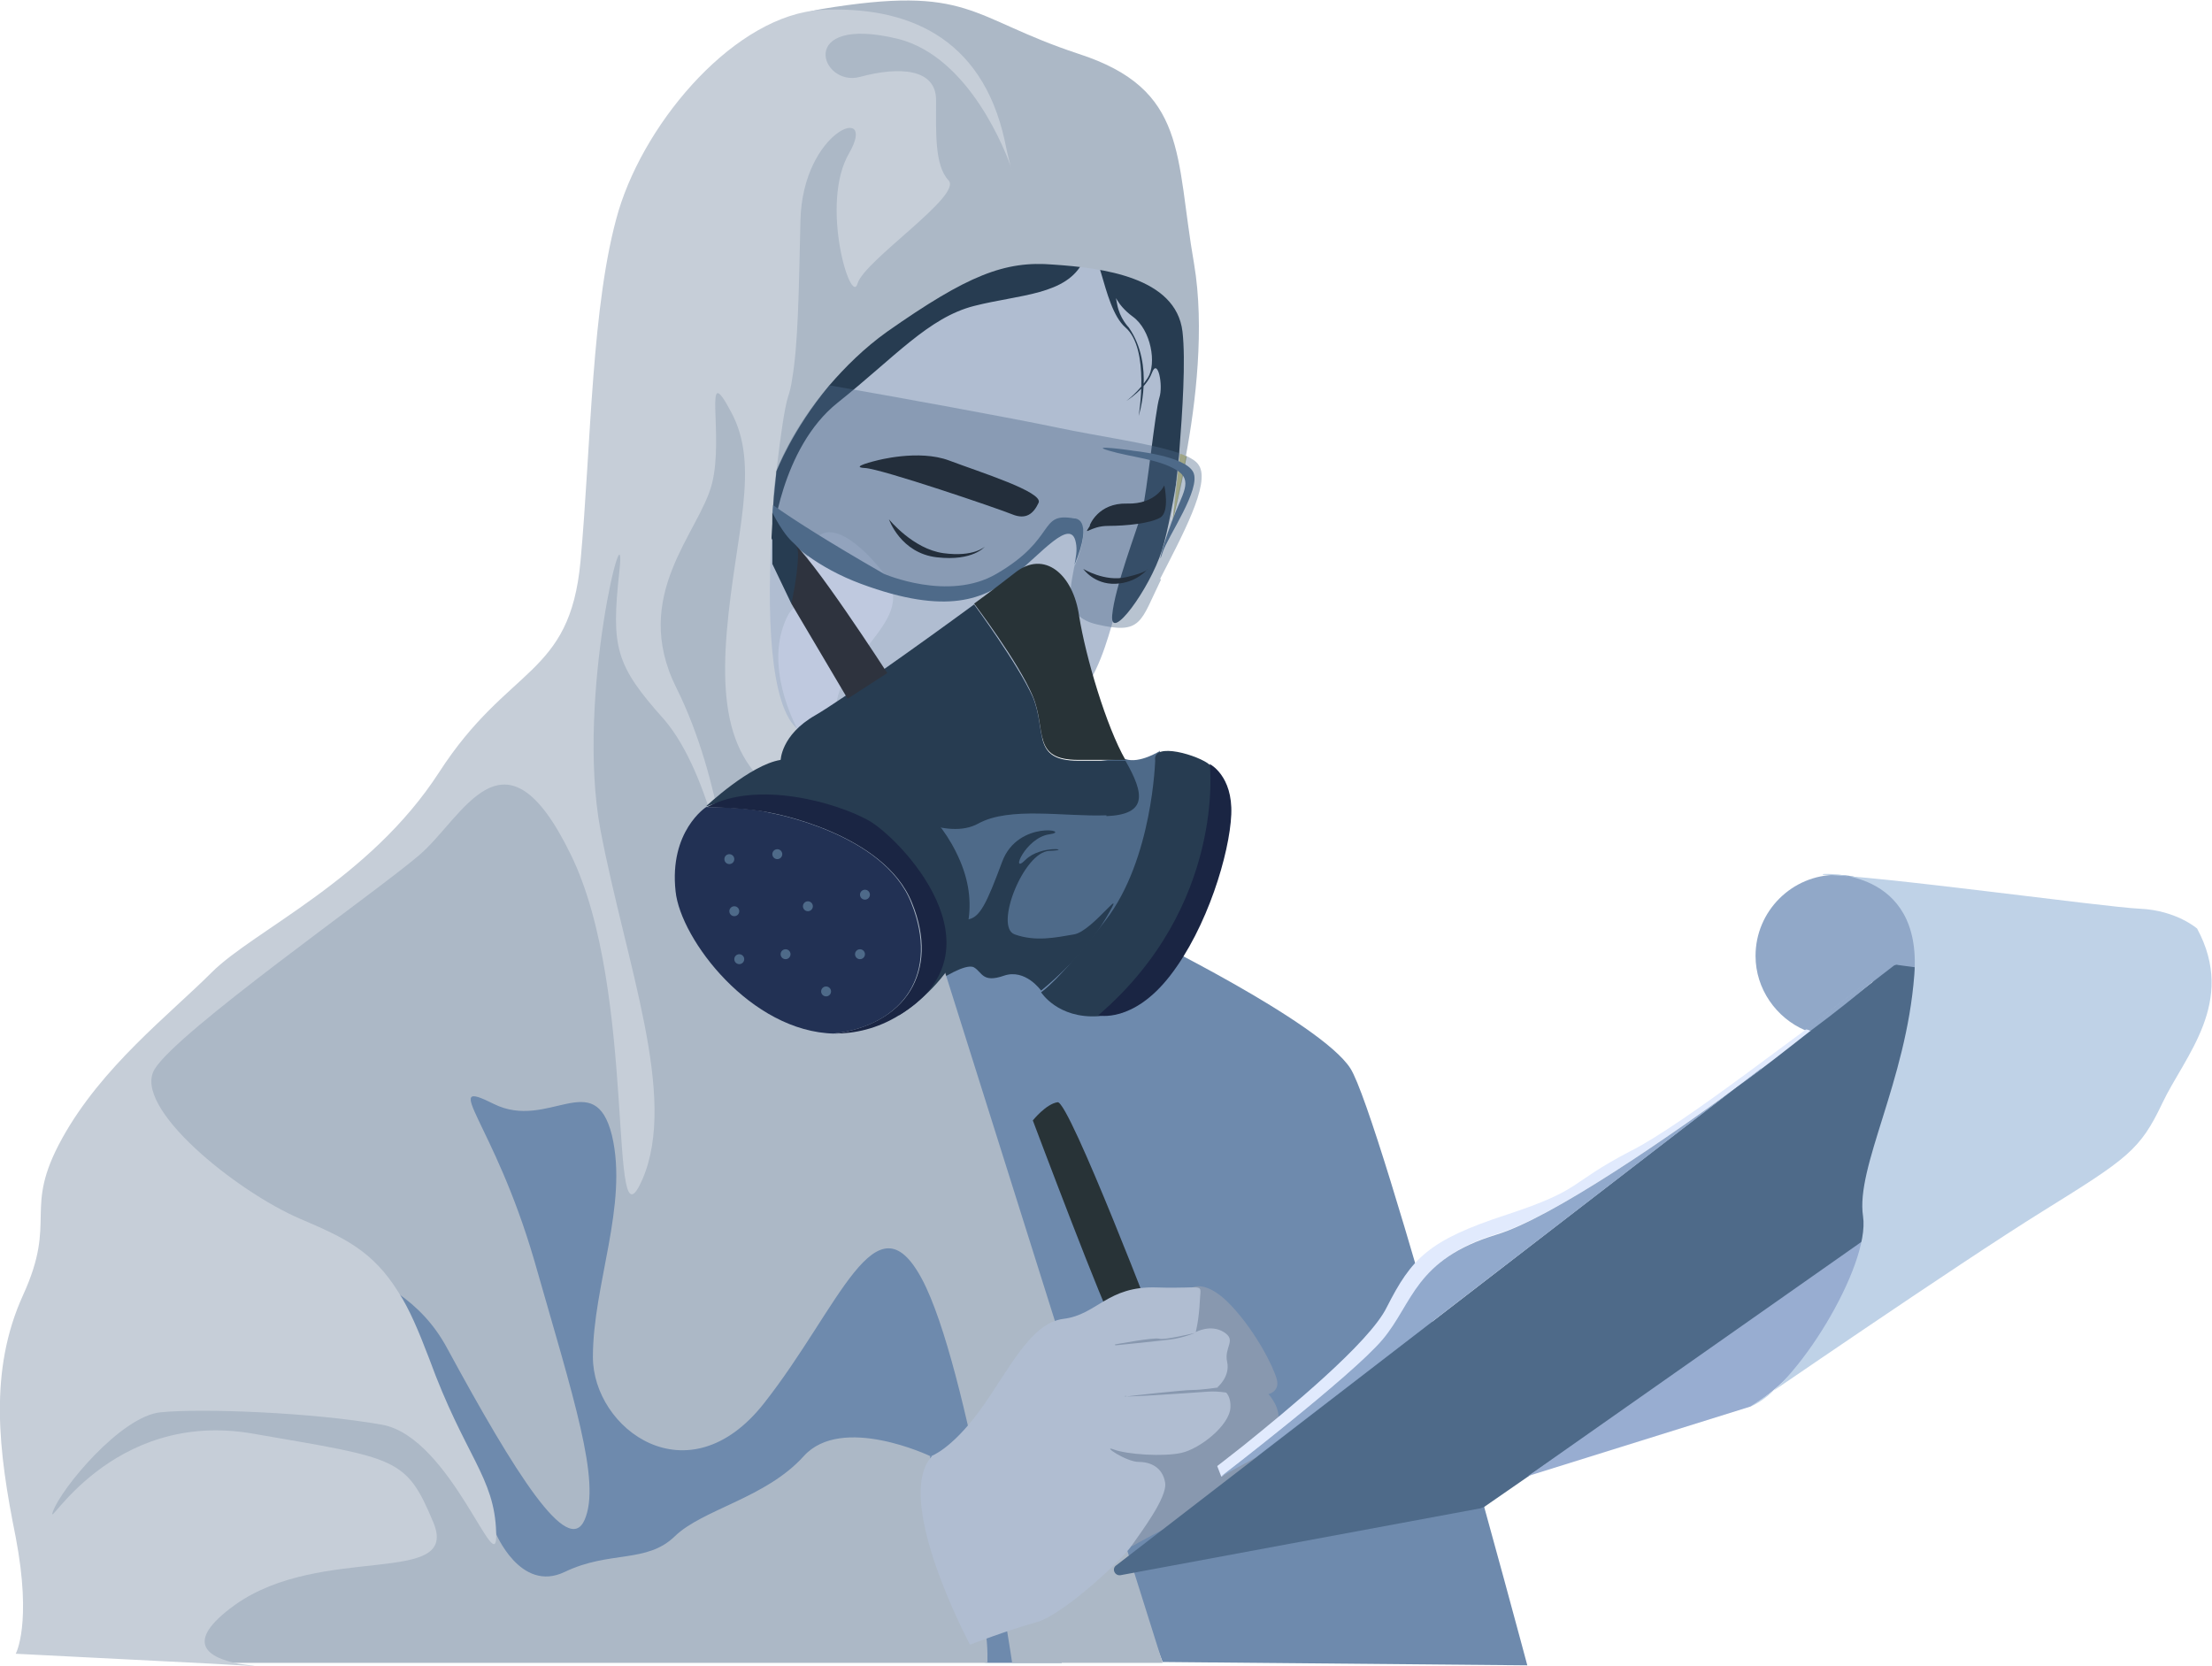
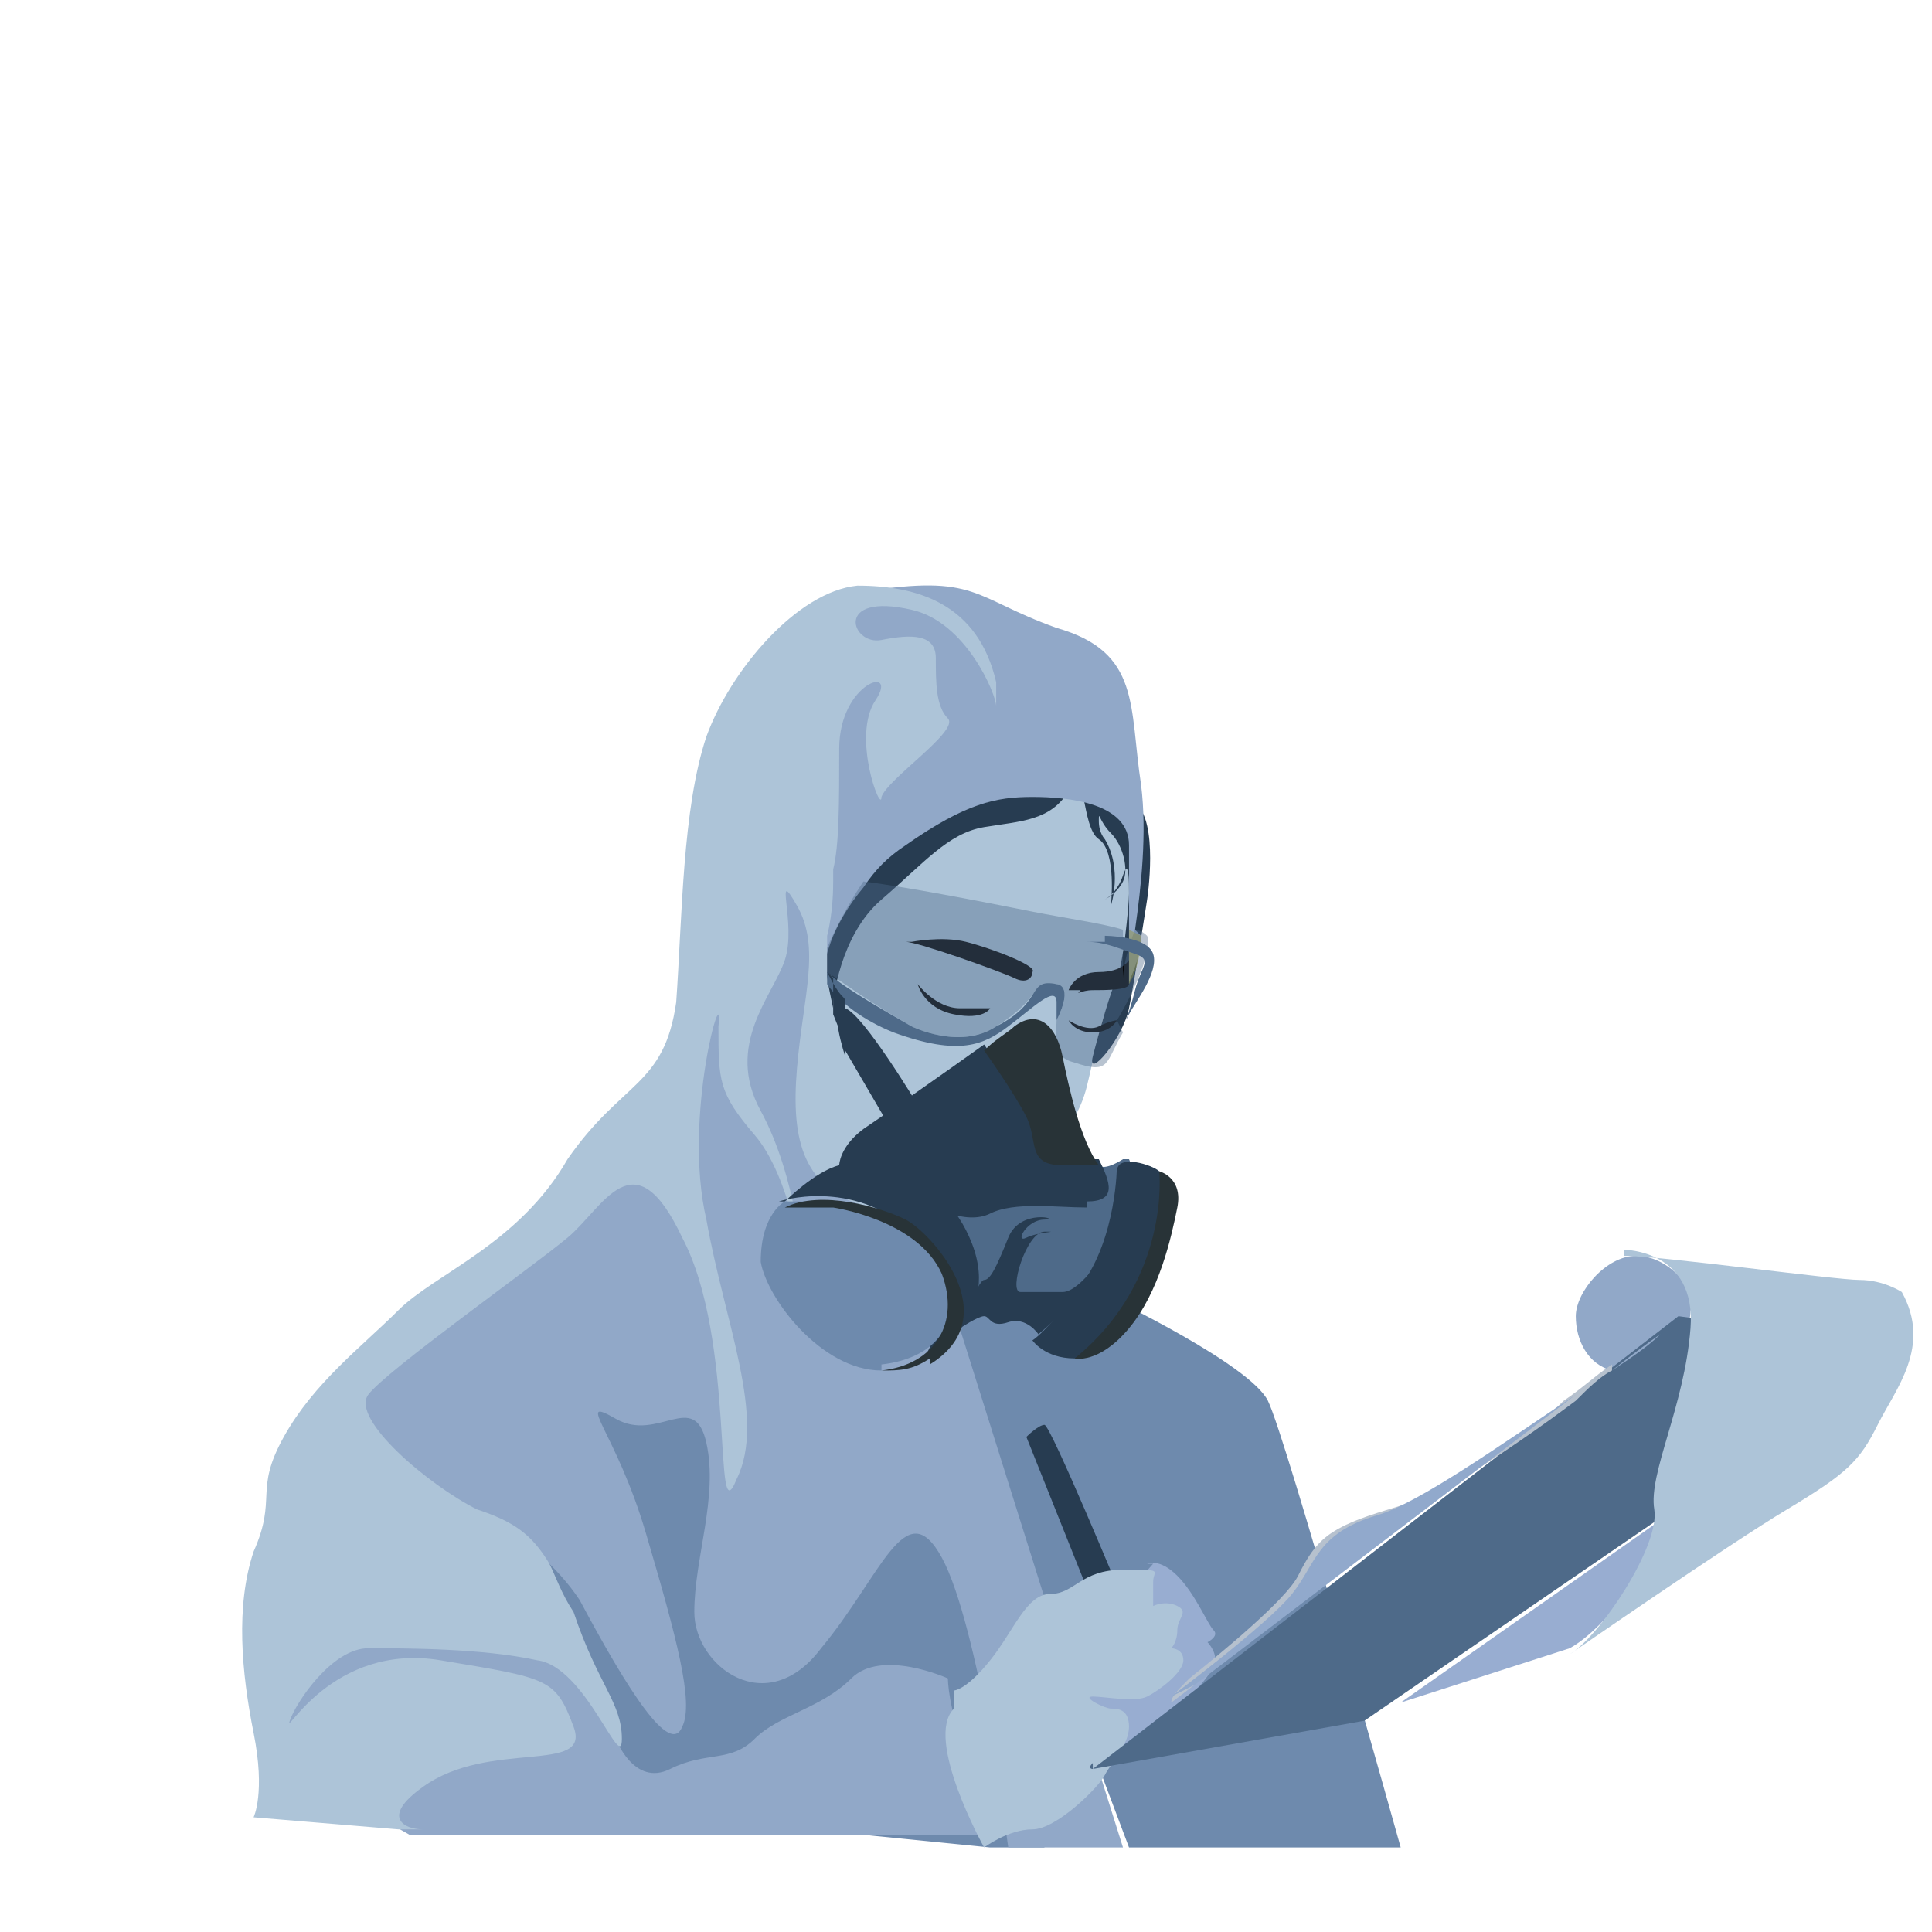
- <svg xmlns="http://www.w3.org/2000/svg" id="Livello_1" viewBox="0 0 26.75 20.14">
+ <svg xmlns="http://www.w3.org/2000/svg" id="Complications" version="1.1" viewBox="0 0 32 32">
  <defs>
-     <style>.cls-1{opacity:.4;}.cls-1,.cls-2,.cls-3,.cls-4,.cls-5,.cls-6,.cls-7,.cls-8,.cls-9,.cls-10,.cls-11,.cls-12,.cls-13,.cls-14,.cls-15,.cls-16,.cls-17,.cls-18,.cls-19,.cls-20{stroke-width:0px;}.cls-1,.cls-16{fill:#4e6a89;}.cls-2{fill:#acb8c6;}.cls-3{fill:#8898af;}.cls-4{fill:#060606;}.cls-5{fill:#223154;}.cls-6{fill:#bfc9df;}.cls-7{fill:#98add1;}.cls-8{fill:#91a8c8;}.cls-9{fill:#c6ced8;}.cls-10{fill:#283337;}.cls-11{fill:#2e333e;}.cls-12{fill:#273c51;}.cls-13{fill:#1a2543;}.cls-14{fill:#91a9cc;}.cls-15{fill:#6e8aad;}.cls-17{fill:#e1eafd;}.cls-18{fill:#bfd2e7;}.cls-19{fill:#919246;opacity:.5;}.cls-20{fill:#b0bdd1;}</style>
+     <style>
+       .cls-1 {
+         fill: #b6c1ce;
+       }
+ 
+       .cls-1, .cls-2, .cls-3, .cls-4, .cls-5, .cls-6, .cls-7, .cls-8, .cls-9, .cls-10, .cls-11, .cls-12, .cls-13 {
+         stroke-width: 0px;
+       }
+ 
+       .cls-2 {
+         fill: none;
+       }
+ 
+       .cls-3 {
+         fill: #060606;
+       }
+ 
+       .cls-4 {
+         fill: #98add1;
+       }
+ 
+       .cls-5 {
+         fill: #91a8c8;
+       }
+ 
+       .cls-6 {
+         fill: #919246;
+         opacity: .5;
+       }
+ 
+       .cls-6, .cls-12 {
+         isolation: isolate;
+       }
+ 
+       .cls-7 {
+         fill: #283337;
+       }
+ 
+       .cls-8 {
+         fill: #273c51;
+       }
+ 
+       .cls-9 {
+         fill: #adc4d8;
+       }
+ 
+       .cls-10 {
+         fill: #91a9cc;
+       }
+ 
+       .cls-11 {
+         fill: #6e8aad;
+       }
+ 
+       .cls-12 {
+         opacity: .4;
+       }
+ 
+       .cls-12, .cls-13 {
+         fill: #4e6a89;
+       }
+     </style>
  </defs>
-   <path class="cls-15" d="M13.77,11.29s2.2,1.07,2.56,1.63,2.14,7.22,2.14,7.22l-4.41-.04-3.45-8.98s2.43-.2,3.15.17Z" />
-   <path class="cls-15" d="M7.99,12.28l-3.47.11-.54,3.55,2.14,3.6,5.83.57h.89s-1-5.12-1.94-6.06c-.94-.94-2.91-1.77-2.91-1.77Z" />
-   <path class="cls-10" d="M13.47,16.01c-.07-.04-.98-2.46-.98-2.46,0,0,.16-.2.3-.22s1.24,2.86,1.24,2.86l-.56-.18Z" />
-   <path class="cls-8" d="M23.18,11.55c0,.54-.44.98-.98.98-.11,0-.21-.02-.31-.05.3-.23.56-.44.76-.6l-.03-.03s-.34.26-.79.61c-.35-.15-.6-.5-.6-.9,0-.54.44-.98.98-.98s.98.43.98.98Z" />
-   <path class="cls-16" d="M14.03,9.08s-.25.16-.42.1-2.87.52-2.82.61.74,1.55.74,1.55l1.56.37s.78-.72,1-1.48-.07-1.15-.07-1.15Z" />
-   <path class="cls-20" d="M13.98,3.51s.41,1.95,0,2.58-.37,1.01-.62,1.74-.82,1.41-2.1,1.72-1.96-.64-2.13-1.31-.54-2.24.45-3.65c.99-1.42,3.79-2.24,4.4-1.07Z" />
-   <path class="cls-12" d="M9.34,6.53s.1-1.11.79-1.66,1.1-1.03,1.65-1.17,1.12-.13,1.32-.54.21.54.51.8.16,1.07.16,1.07c0,0,.2-.61-.12-1.07,0,0-.11-.11-.14-.28s-.03-.01.19.15.29.57.18.74-.26.28-.26.28c0,0,.24-.15.31-.34s.14.15.09.3-.15,1.16-.21,1.38-.33.91-.36,1.25.45-.31.6-.78.32-1.79.32-1.79c0,0,.16-1.23-.22-1.61s-1.36-.88-2.38-.21-1.85.8-2.2,1.51-.44,1.06-.24,1.95Z" />
-   <path class="cls-12" d="M11.35,11.86s.33-.22.43-.16.1.19.36.1.45.18.45.18c0,0,.49-.38.78-.87s-.15.15-.38.19-.47.09-.72,0,.11-1,.42-1.01-.1-.08-.29.11,0-.27.29-.31-.38-.18-.57.33-.27.68-.42.7-.36.74-.36.74Z" />
-   <path class="cls-4" d="M10.6,5.57s.51-.14.88,0,1.14.38,1.08.51-.15.21-.32.14-1.58-.55-1.78-.56.14-.09.14-.09Z" />
-   <path class="cls-4" d="M13.18,6.35s.1-.27.45-.26.45-.22.45-.22c0,0,.07.32-.05.39s-.41.1-.63.1-.31.14-.22,0Z" />
-   <path class="cls-4" d="M10.75,6.28s.29.36.66.41.5-.08.5-.08c0,0-.14.18-.58.13s-.58-.46-.58-.46Z" />
-   <path class="cls-4" d="M13.1,6.88s.26.16.52.1.26-.1.26-.1c0,0-.13.17-.39.18s-.39-.18-.39-.18Z" />
-   <path class="cls-2" d="M14.35,5.52c-.07.41-.15.7-.17.77,0-.08.04-.41.08-.81.04-.51.08-1.12.04-1.47-.08-.66-.97-.77-1.56-.81-.59-.05-1.04.13-2.01.81-.28.2-.51.43-.7.65-.45.54-.64,1.04-.64,1.04h0s-.07-.18-.14-.39c0,.21-.04.43-.08.68-.1-.07-.13-.11-.15-.13,0,.02.05.11.13.24-.07.48-.16,1.07-.16,1.84-.01,2.04,1.85,1.95,1.85,1.95l3.22,10.22h-1.82s-.53-3.59-1.09-4.64c-.56-1.05-.99.33-1.91,1.5s-2.07.31-2.07-.56.43-1.84.23-2.68c-.21-.84-.77-.05-1.43-.38-.66-.33,0,.21.49,1.89.48,1.68.81,2.68.61,3.14-.2.46-.84-.56-1.66-2.07-.16-.3-.37-.51-.6-.67-.93-.65-2.13-.26-1.19.19,1.17.56,2.37,2.7,2.37,2.7,0,0,.3.74.84.48.54-.26.99-.1,1.33-.43s1.1-.46,1.56-.97c.46-.51,1.53,0,1.53,0,0,0-.08.48.33,1.15.41.66.36,1.35.36,1.35H2.56s-.46-.3-.97-.48c-.51-.18-1.1-.82-1.28-1.43-.18-.61,1.2-2.99,1.2-4.16s.48-1.56.48-1.56c0,0,4.37-3.52,4.8-4,.43-.49.58-2.51.81-3.4.23-.9.51-4.67,2.33-4.97,1.81-.3,1.78.1,3.11.54,1.33.43,1.17,1.23,1.4,2.54.13.77.02,1.69-.1,2.33Z" />
-   <path class="cls-9" d="M10.85,9.89c-.25.05-.55.05-.86-.04-1.07-.3-1.3-1.04-1.2-2.22.1-1.17.41-1.99.05-2.65-.35-.66-.08.28-.23.87-.15.59-.99,1.35-.43,2.47.56,1.12.66,2.55.66,2.55,0,0-.23-1.5-.81-2.17-.59-.66-.64-.87-.54-1.79.1-.92-.53,1.5-.23,3.12.31,1.63.94,3.23.51,4.23-.43.99-.05-2.27-.87-3.93-.81-1.66-1.3-.43-1.84.02-.54.46-2.91,2.12-3.19,2.58-.28.46.99,1.48,1.76,1.81.54.23.88.39,1.19.89.13.2.24.46.37.8.43,1.18.79,1.43.81,2.1.03.66-.54-1.15-1.38-1.3-.84-.15-2.19-.2-2.68-.15-.48.05-1.2.92-1.3,1.2-.1.28.69-1.25,2.43-.94,1.73.3,1.84.28,2.17,1.07.33.79-1.35.25-2.4,1-.65.47-.3.64.04.71.08.01.15.02.21.03l-.53-.03-2.37-.12s.2-.36,0-1.41c-.21-1.04-.33-2.01.09-2.93.42-.92-.01-1.02.47-1.89.48-.87,1.3-1.5,1.81-2.01.51-.51,1.91-1.12,2.75-2.42.84-1.3,1.58-1.15,1.71-2.55.13-1.41.13-3.12.46-4.24.34-1.12,1.43-2.37,2.45-2.43,1.02-.05,1.94.31,2.22,1.58.04.2.07.31.09.36-.07-.21-.51-1.37-1.38-1.59-1.24-.3-.94.59-.46.46.48-.13.92-.1.92.28s-.02.79.15.97c.18.18-1.02.97-1.1,1.25-.08.28-.46-.97-.1-1.58.35-.61-.56-.28-.59.81-.02.91-.03,1.51-.1,1.92-.01.08-.03.16-.05.22-.04.12-.09.46-.14.89-.01.13-.03.28-.04.43,0,.07,0,.15-.01.22-.07,1.03-.04,2.22.32,2.49,0,0,.92.92,1.61.72.49-.15.18.22-.42.34Z" />
-   <path class="cls-6" d="M9.65,8.83s-.38-.67-.18-1.25.4,0,.67.13-.53-.48-.36-1.03.69-.04.92.27.02.57-.17.82-.41.5-.42.8-.45.25-.45.25Z" />
-   <path class="cls-1" d="M14.04,7.01c-.25.51-.23.67-.78.54-.41-.1-.32-.41-.27-.69h0c.25-.6,0-.58,0-.58-.44-.08-.2.24-.94.67-.57.34-1.36,0-1.36,0-.69-.39-1.1-.65-1.34-.83,0-.15.02-.3.04-.43h0s.18-.5.64-1.03c.75.13,2.23.4,2.75.51s1.13.19,1.48.31c-.04.46-.09.82-.09.82,0,0,.09-.32.17-.79.08.04.13.07.16.12.14.22-.21.86-.47,1.37Z" />
-   <path class="cls-19" d="M14.35,5.52c-.09.47-.17.79-.17.79,0,0,.04-.37.09-.82.03,0,.06.02.09.04Z" />
-   <path class="cls-16" d="M12.99,6.85c.02-.1.04-.2.02-.29-.06-.31-.42.14-.76.41-.34.27-.79.48-1.84.09-.51-.19-.86-.48-1.07-.73,0-.07,0-.15.01-.22.24.17.66.44,1.34.83,0,0,.78.34,1.36,0,.74-.43.5-.75.94-.67,0,0,.25-.02,0,.57Z" />
-   <path class="cls-16" d="M13.69,5.45s.64.06.74.26-.31.78-.37.97-.02-.02.11-.37.27-.5.05-.63-.54-.15-.81-.23.29,0,.29,0Z" />
-   <path class="cls-12" d="M13.38,9.86c-.5.02-1.17-.11-1.55.1-.38.21-.99-.13-1.53-.4-.54-.27-.86-.36-.86-.36,0,0,0-.31.42-.55.31-.18,1.28-.87,1.92-1.34h0s.53.72.71,1.12c.17.41-.02.77.55.77h.57c.23.4.27.65-.23.67Z" />
-   <path class="cls-10" d="M13.61,9.19h-.57c-.57,0-.38-.36-.55-.77-.17-.41-.71-1.12-.71-1.12h0c.22-.16.4-.3.49-.37.36-.29.71.02.78.52.08.5.33,1.34.56,1.74Z" />
-   <path class="cls-12" d="M8.54,9.75s.53-.5.9-.56,1.68.07,2.17,1.22-.74,1.87-.74,1.87c0,0,.81-1.13-.16-2.06-.97-.93-2.16-.47-2.16-.47Z" />
-   <path class="cls-5" d="M10.09,12.5c-1.01-.02-1.86-1.14-1.92-1.72-.08-.73.37-1.02.37-1.02,0,0,.51,0,.77.07,0,0,1.38.24,1.71,1.09.34.85-.09,1.48-.94,1.58Z" />
-   <path class="cls-13" d="M10.87,12.28c-.26.16-.53.22-.78.22.85-.11,1.28-.74.94-1.58-.34-.85-1.71-1.09-1.71-1.09-.27-.06-.77-.07-.77-.07.62-.33,1.57-.05,1.95.16.38.21,1.69,1.57.37,2.36Z" />
-   <path class="cls-12" d="M13.97,9.19s-.03,1.2-.6,1.94-.78.87-.78.87c0,0,.2.32.69.29s1.11-.98,1.35-1.79.12-1.14,0-1.25-.7-.29-.66-.05Z" />
-   <path class="cls-13" d="M13.28,12.28s.42.1.87-.48.72-1.48.74-1.95-.26-.61-.26-.61c0,0,.2,1.71-1.35,3.04Z" />
-   <path class="cls-11" d="M9.57,7.3l.68,1.15.48-.31s-.93-1.44-1.16-1.59,0,.75,0,.75Z" />
-   <path class="cls-12" d="M9.34,6.21v.61l.23.48s.07-.31.08-.55-.06-.07-.31-.55Z" />
-   <circle class="cls-16" cx="8.82" cy="10.39" r=".06" />
-   <circle class="cls-16" cx="9.4" cy="10.33" r=".06" />
-   <circle class="cls-16" cx="8.88" cy="11.02" r=".06" />
-   <circle class="cls-16" cx="9.77" cy="10.96" r=".06" />
-   <circle class="cls-16" cx="10.46" cy="10.82" r=".06" />
-   <circle class="cls-16" cx="9.5" cy="11.54" r=".06" />
-   <circle class="cls-16" cx="8.94" cy="11.6" r=".06" />
-   <circle class="cls-16" cx="9.99" cy="11.99" r=".06" />
-   <circle class="cls-16" cx="10.4" cy="11.54" r=".06" />
-   <path class="cls-3" d="M14.42,15.57s.17-.1.47.22.51.74.55.89-.1.18-.1.18c0,0,.17.18.11.37s-.26.4-.26.4c0,0-.16.29-.29.27s-.46.48-.61.51-.6.29-.6.29l-.67-1.51,1.41-1.62Z" />
-   <path class="cls-20" d="M11.26,17.61s.24-.08.58-.54.61-1.07,1.02-1.12.53-.4,1.13-.38.53-.07.52.16-.05.38-.05.38c0,0,.18-.1.34,0s0,.18.04.36-.12.31-.12.31c0,0,.17.02.16.24s-.37.5-.59.55-.66.02-.82-.04.15.15.3.15.29.07.32.25-.3.61-.41.77-.82.83-1.15.92-.8.27-.8.27c0,0-.94-1.76-.46-2.28Z" />
-   <path class="cls-3" d="M13.49,16.27s.5-.05.66-.07.3-.08.3-.08c0,0-.37.09-.43.07s-.54.07-.54.07Z" />
-   <path class="cls-3" d="M13.61,16.89c.07-.01.7-.08.81-.08s.31-.03.31-.03c0,0,.22-.08.34.05s-.18-.02-.46,0-1.15.08-.99.05Z" />
-   <path class="cls-16" d="M13.5,18.93l9.4-7.25s.03-.02.05-.01l3.57.48c.06,0,.08.09.03.12l-8.61,5.96s-.02,0-.03.01l-4.36.81c-.07.01-.11-.08-.05-.12Z" />
-   <path class="cls-8" d="M22.65,11.87c-.19.16-.45.37-.76.6t0,0s-.04-.01-.06-.02c.46-.35.79-.61.79-.61l.03.03Z" />
-   <path class="cls-17" d="M21.89,12.47c-.18.14-.38.3-.58.45h0c-1.13.84-2.53,1.8-3.2,2-.99.3-1,.83-1.38,1.28-.37.44-1.96,1.66-1.96,1.66l-.05-.13s.13-.1.32-.25c.52-.42,1.52-1.24,1.73-1.67.3-.59.5-.81,1.45-1.12.94-.31.73-.37,1.5-.77.32-.16.86-.54,1.39-.93.26-.19.51-.38.73-.54.02,0,.04.01.06.02Z" />
-   <path class="cls-7" d="M21.17,17.01l-2.69.84,4.57-3.21s-.99,1.86-1.88,2.37Z" />
-   <path class="cls-18" d="M22.05,10.57s1.2-.08,1.1,1.22-.71,2.32-.62,2.92-.82,2.08-1.36,2.3c0,0,2.5-1.72,3.53-2.36s1.18-.74,1.45-1.31.9-1.22.42-2.11c0,0-.25-.22-.69-.24s-3.25-.41-3.84-.41Z" />
-   <path class="cls-14" d="M21.3,12.92l-6.12,4.71-.42.23s1.59-1.22,1.96-1.66c.37-.44.39-.97,1.38-1.27.66-.2,2.07-1.16,3.2-2Z" />
+   <path class="cls-11" d="M18.4,21.5s2.3,1.1,2.6,1.7,2.2,7.4,2.2,7.4h-4.5s-3.5-9.3-3.5-9.3c0,0,2.5-.2,3.2.2h0Z" />
+   <path class="cls-11" d="M12.4,22.5h-3.6c0,.1-.6,3.8-.6,3.8l2.2,3.7,6,.6h.9s-1-5.3-2-6.2-3-1.8-3-1.8h0Z" />
+   <path class="cls-8" d="M18,26.3c0,0-1-2.5-1-2.5,0,0,.2-.2.3-.2s1.3,2.9,1.3,2.9l-.6-.2h0Z" />
+   <path class="cls-5" d="M28,21.7c0,.5-.5,1-1,1s-.2,0-.3,0c.3-.2.6-.5.8-.6h0s-.4.2-.8.6c-.4-.1-.6-.5-.6-.9s.5-1,1-1,1,.5,1,1h0Z" />
+   <path class="cls-13" d="M18.6,19.2s-.3.2-.4.1-2.9.5-2.9.6.8,1.6.8,1.6l1.6.4s.8-.7,1-1.5,0-1.2,0-1.2h0Z" />
+   <path class="cls-9" d="M18.6,13.5s.4,2,0,2.7c-.4.6-.4,1-.6,1.8s-.9,1.5-2.2,1.8-2-.7-2.2-1.4-.6-2.3.5-3.8c1-1.4,3.9-2.3,4.5-1.1Z" />
+   <path class="cls-8" d="M13.8,16.6s.1-1.1.8-1.7,1.1-1.1,1.7-1.2c.6-.1,1.1-.1,1.4-.6s.2.6.5.8.2,1.1.2,1.1c0,0,.2-.6-.1-1.1,0,0-.1-.1-.1-.3s0,0,.2.2.3.6.2.8-.3.3-.3.3c0,0,.2-.1.3-.4s.1.1.1.3-.1,1.2-.2,1.4-.3.9-.4,1.3.5-.3.6-.8.3-1.8.3-1.8c0,0,.2-1.3-.2-1.6s-1.4-.9-2.5-.2-1.9.8-2.3,1.6-.4,1.1-.2,2h0Z" />
+   <path class="cls-8" d="M15.9,22s.3-.2.4-.2.1.2.4.1.5.2.5.2c0,0,.5-.4.8-.9s-.1.2-.4.2-.5,0-.7,0,.1-1,.4-1-.1,0-.3.1,0-.3.3-.3-.4-.2-.6.3-.3.7-.4.7-.4.8-.4.8h0Z" />
+   <path class="cls-3" d="M15.1,15.6s.5-.1.9,0,1.2.4,1.1.5c0,.1-.1.2-.3.1s-1.6-.6-1.8-.6.1,0,.1,0h0Z" />
+   <path class="cls-3" d="M17.7,16.4s.1-.3.5-.3.5-.2.5-.2c0,0,0,.3,0,.4s-.4.1-.6.1-.3.1-.2,0h0Z" />
+   <path class="cls-3" d="M15.2,16.3s.3.4.7.4c.4,0,.5,0,.5,0,0,0-.1.2-.6.1s-.6-.5-.6-.5Z" />
+   <path class="cls-3" d="M17.7,16.9s.3.2.5.1.3-.1.3-.1c0,0-.1.2-.4.2s-.4-.2-.4-.2Z" />
+   <path class="cls-5" d="M18.9,15.5c0,.4-.2.7-.2.8,0,0,0-.4,0-.8,0-.5,0-1.1,0-1.5,0-.7-1-.8-1.6-.8s-1.1.1-2.1.8c-.3.2-.5.4-.7.7-.5.6-.6,1.1-.6,1.1h0s0-.2-.1-.4c0,.2,0,.4,0,.7-.1,0-.1-.1-.1-.1,0,0,0,.1.1.2,0,.5-.2,1.1-.2,1.9,0,2.1,1.9,2,1.9,2l3.3,10.5h-1.9s-.5-3.7-1.1-4.8c-.6-1.1-1,.3-2,1.5-.9,1.2-2.1.3-2.1-.6s.4-1.9.2-2.8c-.2-.9-.8,0-1.5-.4s0,.2.5,1.9c.5,1.7.8,2.8.6,3.2-.2.5-.9-.6-1.7-2.1-.2-.3-.4-.5-.6-.7-1-.7-2.2-.3-1.2.2,1.2.6,2.4,2.8,2.4,2.8,0,0,.3.8.9.5.6-.3,1-.1,1.4-.5s1.1-.5,1.6-1,1.6,0,1.6,0c0,0,0,.5.3,1.2s.4,1.4.4,1.4H6.8s-.5-.3-1-.5c-.5-.2-1.1-.8-1.3-1.5s1.2-3.1,1.2-4.3.5-1.6.5-1.6c0,0,4.5-3.6,4.9-4.1.4-.5.6-2.6.8-3.5.2-.9.5-4.8,2.4-5.1,1.9-.3,1.8.1,3.2.6,1.4.4,1.2,1.3,1.4,2.6.1.8,0,1.7-.1,2.4h0Z" />
+   <path class="cls-9" d="M15.3,20c-.2,0-.6,0-.9,0-1.1-.3-1.3-1.1-1.2-2.3.1-1.2.4-2,0-2.7-.4-.7,0,.3-.2.9-.2.6-1,1.4-.4,2.5.6,1.1.7,2.6.7,2.6,0,0-.2-1.5-.8-2.2-.6-.7-.6-.9-.6-1.8.1-.9-.6,1.5-.2,3.2.3,1.7,1,3.3.5,4.3-.4,1,0-2.3-.9-4-.8-1.7-1.3-.5-1.9,0-.6.5-3,2.2-3.3,2.6s1,1.5,1.8,1.9c.6.2.9.4,1.2.9.1.2.2.5.4.8.4,1.2.8,1.5.8,2.1s-.6-1.2-1.4-1.3c-.9-.2-2.2-.2-2.8-.2s-1.2.9-1.3,1.2c-.1.3.7-1.3,2.5-1,1.8.3,1.9.3,2.2,1.1s-1.4.2-2.5,1c-.7.5-.3.7,0,.7,0,0,.2,0,.2,0h-.6s-2.4-.2-2.4-.2c0,0,.2-.4,0-1.4s-.3-2.1,0-3c.4-.9,0-1,.5-1.9.5-.9,1.3-1.5,1.9-2.1s2-1.1,2.8-2.5c.9-1.3,1.6-1.2,1.8-2.6.1-1.4.1-3.2.5-4.4.4-1.1,1.5-2.4,2.5-2.5,1,0,2,.3,2.3,1.6,0,.2,0,.3,0,.4,0-.2-.5-1.4-1.4-1.6-1.3-.3-1,.6-.5.5s.9-.1.9.3,0,.8.2,1c.2.2-1,1-1.1,1.3,0,.3-.5-1-.1-1.6.4-.6-.6-.3-.6.8,0,.9,0,1.6-.1,2,0,0,0,.2,0,.2,0,.1,0,.5-.1.9,0,.1,0,.3,0,.4,0,0,0,.1,0,.2,0,1.1,0,2.3.3,2.6,0,0,.9.9,1.6.7.5-.1.2.2-.4.4h0Z" />
+   <path class="cls-12" d="M18.6,17.1c-.3.5-.2.7-.8.5-.4-.1-.3-.4-.3-.7h0c.3-.6,0-.6,0-.6-.5,0-.2.2-1,.7-.6.4-1.4,0-1.4,0-.7-.4-1.1-.7-1.4-.9,0-.2,0-.3,0-.4h0s.2-.5.6-1.1c.8.1,2.3.4,2.8.5s1.2.2,1.5.3c0,.5,0,.8,0,.8,0,0,0-.3.2-.8,0,0,.1,0,.2.1.1.2-.2.9-.5,1.4h0Z" />
+   <path class="cls-6" d="M18.9,15.5c0,.5-.2.8-.2.8,0,0,0-.4,0-.9,0,0,0,0,0,0Z" />
+   <path class="cls-13" d="M17.5,16.9c0-.1,0-.2,0-.3,0-.3-.4.1-.8.4s-.8.5-1.9.1c-.5-.2-.9-.5-1.1-.8,0,0,0-.1,0-.2.2.2.7.5,1.4.9,0,0,.8.4,1.4,0,.8-.4.5-.8,1-.7,0,0,.3,0,0,.6Z" />
+   <path class="cls-13" d="M18.3,15.5s.7,0,.8.3-.3.8-.4,1,0,0,.1-.4.3-.5,0-.6-.5-.2-.8-.2.3,0,.3,0h0Z" />
+   <path class="cls-8" d="M18,20c-.5,0-1.2-.1-1.6.1-.4.2-1-.1-1.6-.4-.6-.3-.9-.4-.9-.4,0,0,0-.3.4-.6.3-.2,1.3-.9,2-1.4h0s.5.7.7,1.1c.2.4,0,.8.6.8h.6c.2.4.3.7-.2.7h0Z" />
+   <path class="cls-7" d="M18.2,19.3h-.6c-.6,0-.4-.4-.6-.8s-.7-1.1-.7-1.1h0c.2-.2.4-.3.5-.4.4-.3.7,0,.8.5s.3,1.4.6,1.8Z" />
+   <path class="cls-8" d="M13,19.9s.5-.5.9-.6,1.7,0,2.2,1.3-.8,1.9-.8,1.9c0,0,.8-1.2-.2-2.1s-2.2-.5-2.2-.5h0Z" />
+   <path class="cls-11" d="M14.6,22.7c-1,0-1.9-1.2-2-1.8,0-.8.4-1,.4-1,0,0,.5,0,.8,0,0,0,1.4.2,1.8,1.1.4.9-.1,1.5-1,1.6Z" />
+   <path class="cls-7" d="M15.4,22.5c-.3.2-.5.2-.8.2.9-.1,1.3-.8,1-1.6-.4-.9-1.8-1.1-1.8-1.1-.3,0-.8,0-.8,0,.6-.3,1.6,0,2,.2.4.2,1.7,1.6.4,2.4Z" />
+   <path class="cls-8" d="M18.5,19.3s0,1.2-.6,2-.8.9-.8.9c0,0,.2.3.7.3s1.1-1,1.4-1.8.1-1.2,0-1.3-.7-.3-.7,0h0Z" />
+   <path class="cls-7" d="M17.8,22.5s.4.1.9-.5.7-1.5.8-2-.3-.6-.3-.6c0,0,.2,1.8-1.4,3.1h0Z" />
+   <path class="cls-8" d="M14,17.4l.7,1.2.5-.3s-.9-1.5-1.2-1.6,0,.8,0,.8h0Z" />
+   <path class="cls-8" d="M13.8,16.2v.6l.2.5s0-.3,0-.6,0,0-.3-.6Z" />
+   <circle class="cls-8" cx="13.1" cy="20.5" r="0" />
+   <circle class="cls-8" cx="13.8" cy="20.4" r="0" />
+   <circle class="cls-8" cx="13.7" cy="21" r="0" />
+   <circle class="cls-8" cx="13.2" cy="21.3" r="0" />
+   <circle class="cls-8" cx="13.6" cy="21.8" r="0" />
+   <circle class="cls-8" cx="14.3" cy="21.4" r="0" />
+   <circle class="cls-8" cx="14.6" cy="20.7" r="0" />
+   <circle class="cls-8" cx="15.1" cy="21.2" r="0" />
+   <circle class="cls-8" cx="15" cy="21.9" r="0" />
+   <circle class="cls-8" cx="14.3" cy="22.2" r="0" />
+   <path class="cls-4" d="M19,25.9s.2-.1.5.2.5.8.6.9-.1.2-.1.2c0,0,.2.2.1.4s-.3.4-.3.4c0,0-.2.3-.3.3s-.5.5-.6.5-.6.3-.6.3l-.7-1.5,1.5-1.7h0Z" />
+   <path class="cls-9" d="M15.8,28s.2,0,.6-.5.6-1.1,1-1.1.5-.4,1.2-.4.5,0,.5.2,0,.4,0,.4c0,0,.2-.1.4,0s0,.2,0,.4-.1.3-.1.3c0,0,.2,0,.2.2s-.4.5-.6.6-.7,0-.9,0,.2.2.3.2.3,0,.3.3-.3.6-.4.8-.8.9-1.2.9-.8.3-.8.3c0,0-1-1.8-.5-2.3h0Z" />
+   <path class="cls-13" d="M18.1,26.6s.5,0,.7,0,.3,0,.3,0c0,0-.4,0-.5,0s-.5,0-.5,0h0Z" />
+   <path class="cls-13" d="M18.2,27.2c0,0,.7,0,.8,0s.3,0,.3,0c0,0,.2,0,.4,0s-.2,0-.5,0-1.2,0-1,0h0Z" />
+   <path class="cls-13" d="M18.1,29.3l9.7-7.5s0,0,0,0l3.7.5c0,0,0,0,0,.1l-8.9,6.1s0,0,0,0l-4.5.8c0,0-.1,0,0-.1Z" />
+   <path class="cls-5" d="M27.5,22.1c-.2.2-.5.4-.8.6q-.2.2,0,0c.3-.2,0,0,0,0,.5-.4.8-.6.8-.6,0,0,0,0,0,0Z" />
+   <path class="cls-1" d="M26.7,22.7c-.2.1-.4.3-.6.5h0c-1.2.9-2.6,1.8-3.3,2-1,.3-1,.9-1.4,1.3-.4.5-2,1.7-2,1.7h0c0-.1.1-.2.3-.4.5-.4,1.6-1.3,1.8-1.7.3-.6.5-.8,1.5-1.1,1-.3.8-.4,1.5-.8.3-.2.9-.5,1.4-1,.3-.2.5-.4.8-.6,0,0,0,0,0,0h0Z" />
+   <path class="cls-4" d="M26,27.3l-2.8.9,4.7-3.3s-1,1.9-1.9,2.4h0Z" />
+   <path class="cls-9" d="M26.9,20.7s1.2,0,1.1,1.3-.7,2.4-.6,3-.9,2.1-1.4,2.4c0,0,2.6-1.8,3.6-2.4s1.2-.8,1.5-1.4.9-1.3.4-2.2c0,0-.3-.2-.7-.2s-3.3-.4-3.9-.4h0Z" />
+   <path class="cls-10" d="M26.1,23.1l-6.3,4.8-.4.2s1.6-1.2,2-1.7c.4-.5.4-1,1.4-1.3.7-.2,2.1-1.2,3.3-2h0Z" />
+   <rect class="cls-2" y="0" width="32" height="32" />
</svg>
